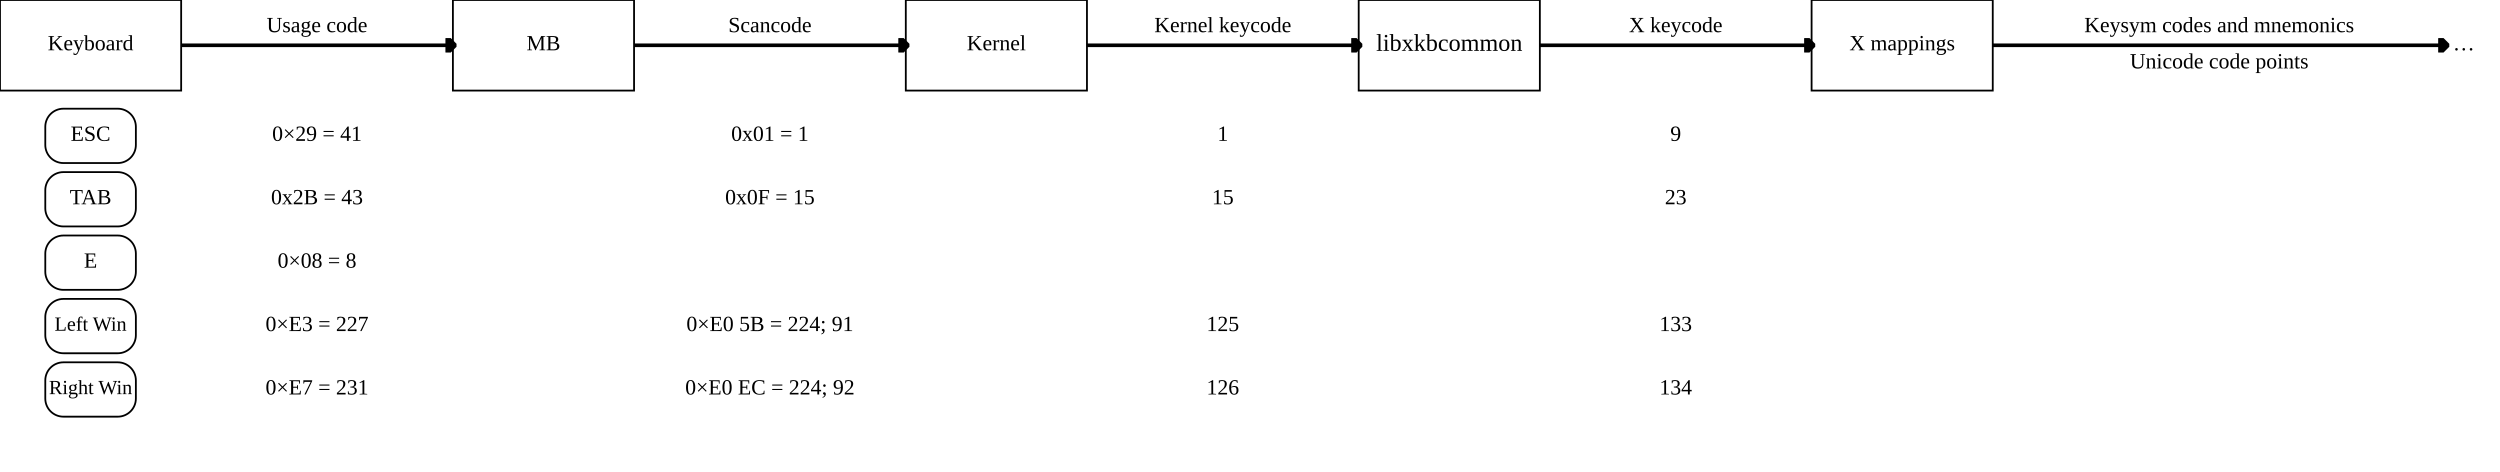
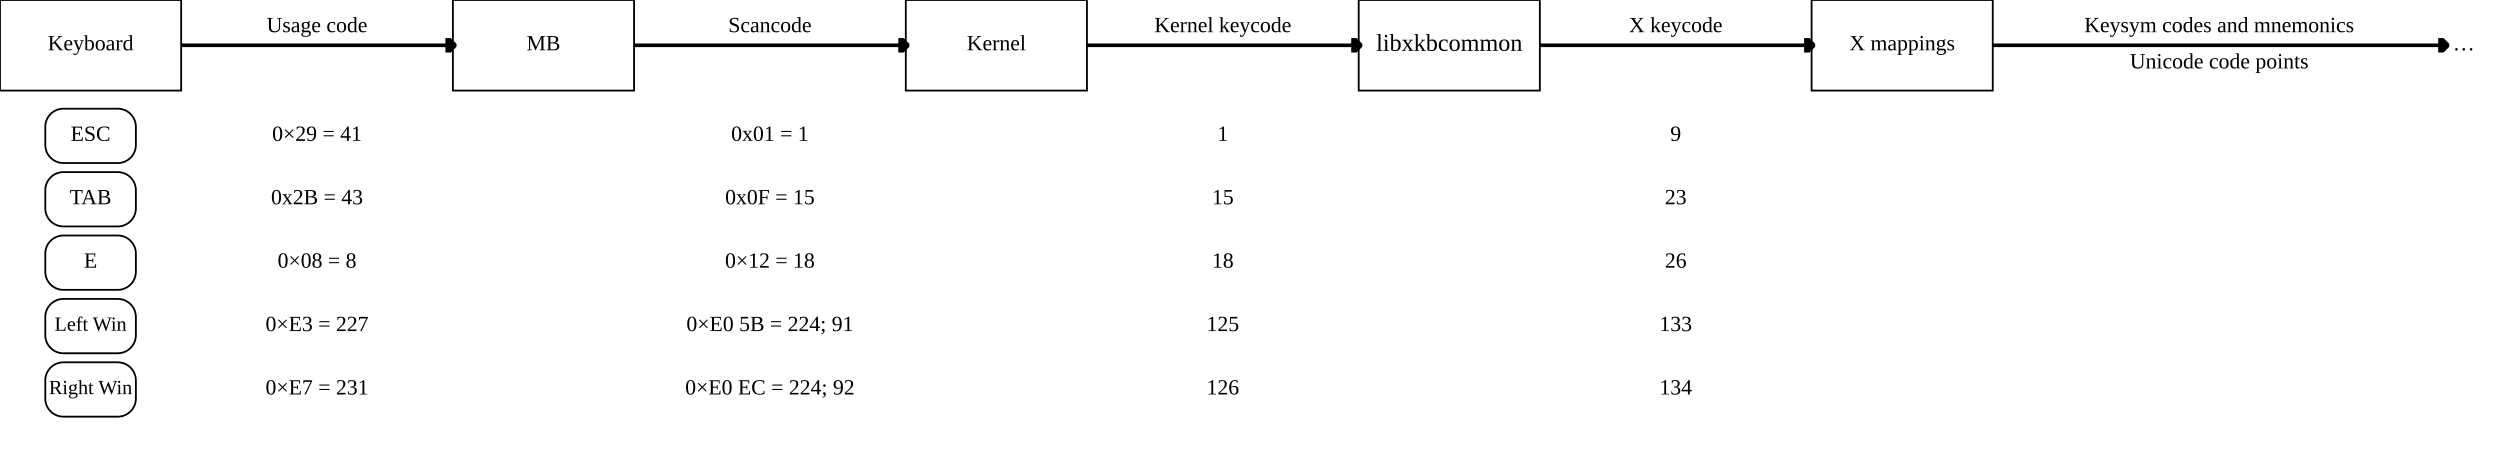
<svg xmlns="http://www.w3.org/2000/svg" height="260" width="1380">
  <defs>
    <marker id="head" orient="auto" markerWidth="3" markerHeight="4" refX="2" refY="2">
      <path d="M0,0 V4 L2,2 Z" />
    </marker>
  </defs>
  <style>
    rect {
      fill-opacity: 0;
      stroke: black;
      stroke-width: 1px;
    }

    text {
      text-anchor: middle;
      dominant-baseline: middle;
    }

    path {
      stroke: black;
      stroke-width: 2px;
    }
  </style>
  <rect height="50" width="100" />
  <text x="50" y="25">Keyboard</text>
  <rect height="30" width="50" x="25" y="60" rx="10" />
  <text x="50" y="75">ESC</text>
  <rect height="30" width="50" x="25" y="95" rx="10" />
  <text x="50" y="110">TAB</text>
  <rect height="30" width="50" x="25" y="130" rx="10" />
  <text x="50" y="145">E</text>
  <rect height="30" width="50" x="25" y="165" rx="10" />
  <text x="50" y="180" style="font-size: x-small;">Left Win</text>
  <rect height="30" width="50" x="25" y="200" rx="10" />
  <text x="50" y="215" style="font-size: x-small;">Right Win</text>
  <path d="M100 25, 250 25" marker-end="url(#head)" />
  <text x="175" y="15">Usage code</text>
  <text x="175" y="75">0×29 = 41</text>
  <text x="175" y="110">0x2B = 43</text>
  <text x="175" y="145">0×08 = 8</text>
  <text x="175" y="180">0×E3 = 227</text>
  <text x="175" y="215">0×E7 = 231</text>
  <rect x="250" height="50" width="100" />
  <text x="300" y="25">MB</text>
  <path d="M350 25, 500 25" marker-end="url(#head)" />
  <text x="425" y="15">Scancode</text>
  <text x="425" y="75">0x01 = 1</text>
  <text x="425" y="110">0x0F = 15</text>
-   <text x="425" y="145" />
+   <text x="425" y="145">0×12 = 18</text>
  <text x="425" y="180">0×E0 5B = 224; 91</text>
  <text x="425" y="215">0×E0 EC = 224; 92</text>
  <rect x="500" height="50" width="100" />
  <text x="550" y="25">Kernel</text>
  <path d="M600 25, 750 25" marker-end="url(#head)" />
  <text x="675" y="15">Kernel keycode</text>
  <text x="675" y="75">1</text>
  <text x="675" y="110">15</text>
-   <text x="675" y="145" />
+   <text x="675" y="145">18</text>
  <text x="675" y="180">125</text>
  <text x="675" y="215">126</text>
  <rect x="750" height="50" width="100" />
  <text x="800" y="25" style="font-size: small;">libxkbcommon</text>
  <path d="M850 25, 1000 25" marker-end="url(#head)" />
  <text x="925" y="15">X keycode</text>
  <text x="925" y="75">9</text>
  <text x="925" y="110">23</text>
-   <text x="925" y="145" />
+   <text x="925" y="145">26</text>
  <text x="925" y="180">133</text>
  <text x="925" y="215">134</text>
  <rect x="1000" height="50" width="100" />
  <text x="1050" y="25">X mappings</text>
  <path d="M1100 25, 1350 25" marker-end="url(#head)" />
  <text x="1225" y="15">Keysym codes and mnemonics</text>
  <text x="1225" y="35">Unicode code points</text>
  <text x="1360" y="25">…</text>
</svg>
